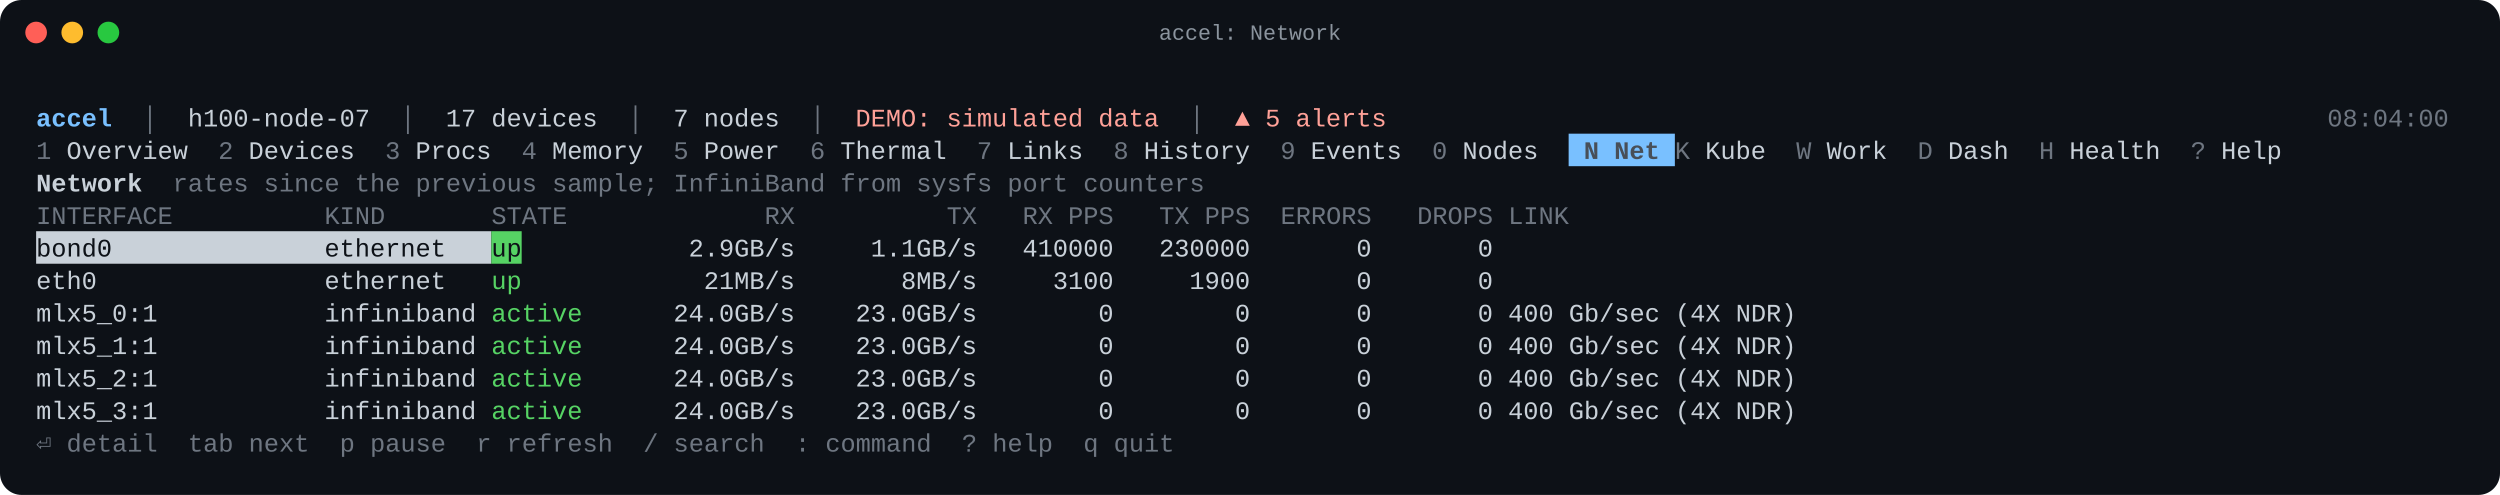
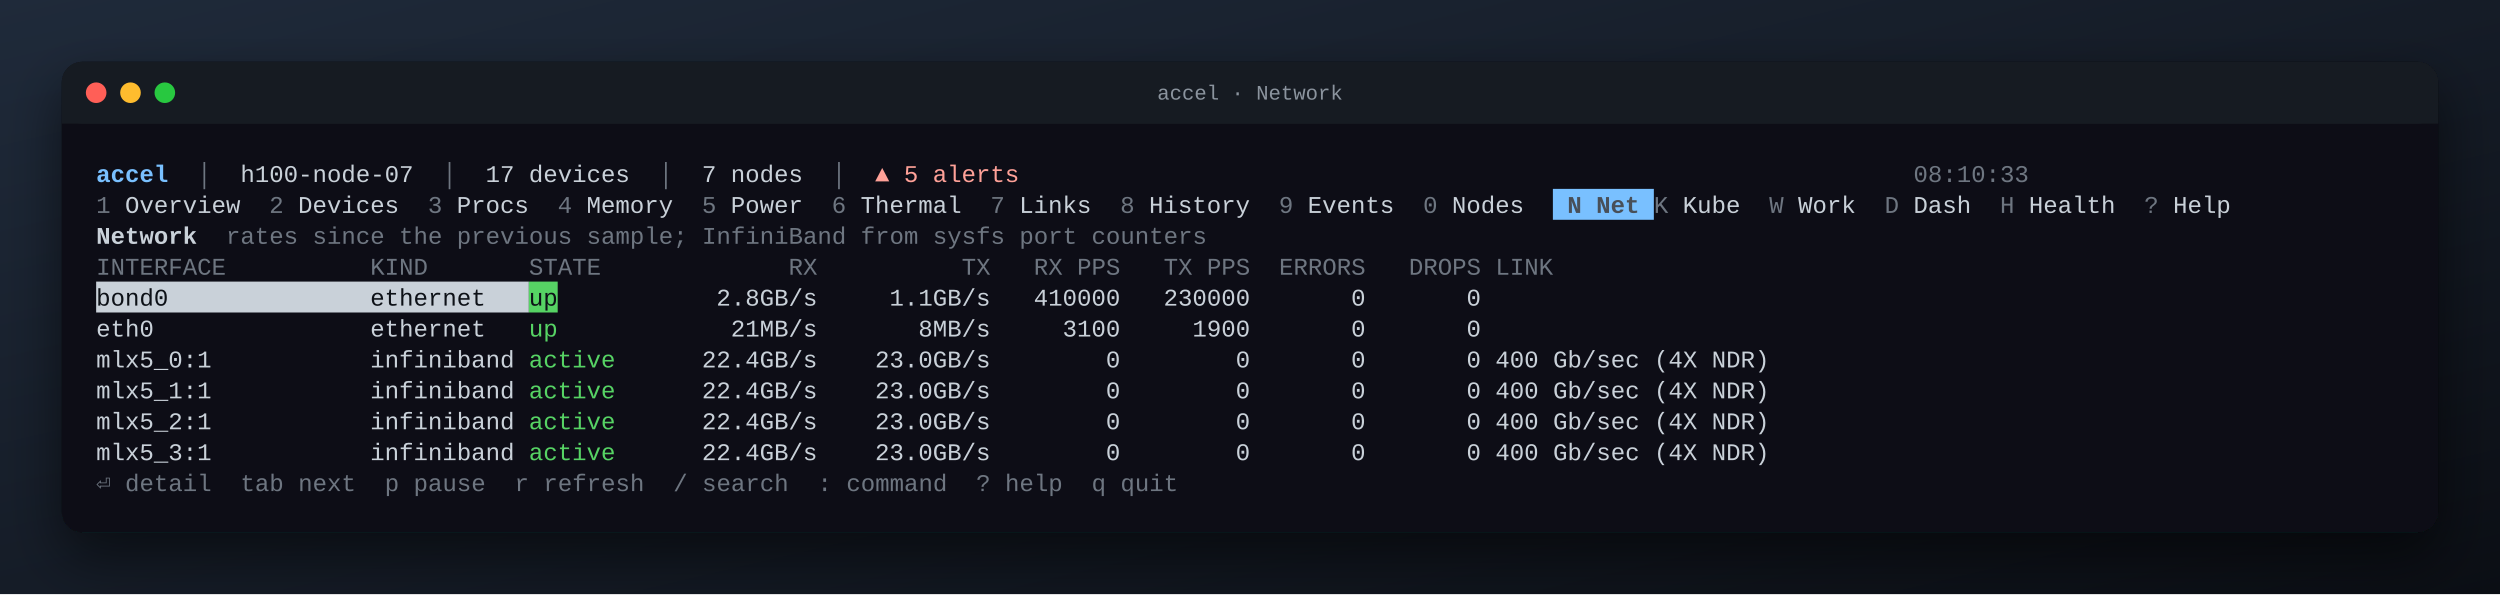
- <svg xmlns="http://www.w3.org/2000/svg" width="1384" height="274" viewBox="0 0 1384 274" font-family="JetBrains Mono, SFMono-Regular, Menlo, Consolas, Liberation Mono, monospace" font-size="14">
-   <rect width="100%" height="100%" rx="12" fill="#0d1117" />
-   <circle cx="20" cy="18" r="6" fill="#ff5f57" />
-   <circle cx="40" cy="18" r="6" fill="#febc2e" />
-   <circle cx="60" cy="18" r="6" fill="#28c840" />
-   <text x="50%" y="22" text-anchor="middle" fill="#8b949e" font-size="12">accel: Network</text>
-   <g xml:space="preserve">
+ <svg xmlns="http://www.w3.org/2000/svg" width="1456" height="346" viewBox="0 0 1456 346" font-family="JetBrains Mono, SFMono-Regular, Menlo, Consolas, Liberation Mono, monospace" font-size="14">
+   <defs>
+     <linearGradient id="desk" x1="0" y1="0" x2="1" y2="1">
+       <stop offset="0" stop-color="#1f2a3a" />
+       <stop offset="1" stop-color="#0b0e14" />
+     </linearGradient>
+     <filter id="shadow" x="-10%" y="-10%" width="120%" height="130%">
+       <feDropShadow dx="0" dy="14" stdDeviation="16" flood-color="#000" flood-opacity="0.55" />
+     </filter>
+   </defs>
+   <rect width="100%" height="100%" fill="url(#desk)" />
+   <rect x="36" y="36" width="1384" height="274" rx="12" fill="#0d1117" filter="url(#shadow)" />
+   <rect x="36" y="36" width="1384" height="36" rx="12" fill="#161b22" />
+   <rect x="36" y="60" width="1384" height="12" fill="#161b22" />
+   <circle cx="56" cy="54" r="6" fill="#ff5f57" />
+   <circle cx="76" cy="54" r="6" fill="#febc2e" />
+   <circle cx="96" cy="54" r="6" fill="#28c840" />
+   <text x="50%" y="58" text-anchor="middle" fill="#8b949e" font-size="12">accel · Network</text>
+   <g xml:space="preserve" transform="translate(36 36)">
    <text y="70.0" fill="#c9d1d9" xml:space="preserve" style="white-space:pre">
      <tspan x="20.0" fill="#79c0ff" font-weight="bold">accel</tspan>
      <tspan x="62.0" fill="#6e7681">  │  </tspan>
      <tspan x="104.0">h100-node-07</tspan>
      <tspan x="204.8" fill="#6e7681">  │  </tspan>
      <tspan x="246.8">17 devices</tspan>
      <tspan x="330.8" fill="#6e7681">  │  </tspan>
      <tspan x="372.8">7 nodes</tspan>
      <tspan x="431.6" fill="#6e7681">  │  </tspan>
-       <tspan x="473.6" fill="#ffa198">DEMO: simulated data</tspan>
-       <tspan x="641.6" fill="#6e7681">  │  </tspan>
-       <tspan x="683.6" fill="#ffa198">▲ 5 alerts</tspan>
-       <tspan x="1288.4" fill="#6e7681">08:04:00</tspan>
+       <tspan x="473.6" fill="#ffa198">▲ 5 alerts</tspan>
+       <tspan x="1078.4" fill="#6e7681">08:10:33                         </tspan>
    </text>
    <rect x="868.4" y="74.0" width="58.8" height="18.0" fill="#79c0ff" />
    <text y="88.0" fill="#c9d1d9" xml:space="preserve" style="white-space:pre">
      <tspan x="20.0" fill="#6e7681">1</tspan>
      <tspan x="28.4"> Overview  </tspan>
      <tspan x="120.8" fill="#6e7681">2</tspan>
      <tspan x="129.2"> Devices  </tspan>
      <tspan x="213.2" fill="#6e7681">3</tspan>
      <tspan x="221.6"> Procs  </tspan>
      <tspan x="288.8" fill="#6e7681">4</tspan>
      <tspan x="297.2"> Memory  </tspan>
      <tspan x="372.8" fill="#6e7681">5</tspan>
      <tspan x="381.2"> Power  </tspan>
      <tspan x="448.4" fill="#6e7681">6</tspan>
      <tspan x="456.8"> Thermal  </tspan>
      <tspan x="540.8" fill="#6e7681">7</tspan>
      <tspan x="549.2"> Links  </tspan>
      <tspan x="616.4" fill="#6e7681">8</tspan>
      <tspan x="624.8"> History  </tspan>
      <tspan x="708.8" fill="#6e7681">9</tspan>
      <tspan x="717.2"> Events  </tspan>
      <tspan x="792.8" fill="#6e7681">0</tspan>
      <tspan x="801.2"> Nodes  </tspan>
      <tspan x="868.4" fill="#484f58" font-weight="bold"> N Net </tspan>
      <tspan x="927.2" fill="#6e7681">K</tspan>
      <tspan x="935.6"> Kube  </tspan>
      <tspan x="994.4" fill="#6e7681">W</tspan>
      <tspan x="1002.8"> Work  </tspan>
      <tspan x="1061.6" fill="#6e7681">D</tspan>
      <tspan x="1070.0"> Dash  </tspan>
      <tspan x="1128.8" fill="#6e7681">H</tspan>
      <tspan x="1137.2"> Health  </tspan>
      <tspan x="1212.8" fill="#6e7681">?</tspan>
      <tspan x="1221.2"> Help  </tspan>
    </text>
    <text y="106.0" fill="#c9d1d9" xml:space="preserve" style="white-space:pre">
      <tspan x="20.0" font-weight="bold">Network</tspan>
      <tspan x="78.8" fill="#6e7681">  rates since the previous sample; InfiniBand from sysfs port counters</tspan>
    </text>
    <text y="124.0" fill="#c9d1d9" xml:space="preserve" style="white-space:pre">
      <tspan x="20.0" fill="#6e7681">INTERFACE          KIND       STATE             RX          TX   RX PPS   TX PPS  ERRORS   DROPS LINK                  </tspan>
    </text>
    <rect x="20.0" y="128.0" width="252.0" height="18.0" fill="#c9d1d9" />
    <rect x="272.0" y="128.0" width="16.8" height="18.0" fill="#56d364" />
    <text y="142.0" fill="#c9d1d9" xml:space="preserve" style="white-space:pre">
      <tspan x="20.0" fill="#0d1117">bond0              ethernet   </tspan>
      <tspan x="272.0" fill="#0d1117">up</tspan>
-       <tspan x="288.8">           2.9GB/s     1.1GB/s   410000   230000       0       0                                                                </tspan>
+       <tspan x="288.8">           2.8GB/s     1.1GB/s   410000   230000       0       0                                                                </tspan>
    </text>
    <text y="160.0" fill="#c9d1d9" xml:space="preserve" style="white-space:pre">
      <tspan x="20.0">eth0               ethernet   </tspan>
      <tspan x="272.0" fill="#56d364">up</tspan>
      <tspan x="288.8">            21MB/s       8MB/s     3100     1900       0       0                       </tspan>
    </text>
    <text y="178.0" fill="#c9d1d9" xml:space="preserve" style="white-space:pre">
      <tspan x="20.0">mlx5_0:1           infiniband </tspan>
      <tspan x="272.0" fill="#56d364">active</tspan>
-       <tspan x="322.4">      24.0GB/s    23.0GB/s        0        0       0       0 400 Gb/sec (4X NDR)   </tspan>
+       <tspan x="322.4">      22.4GB/s    23.0GB/s        0        0       0       0 400 Gb/sec (4X NDR)   </tspan>
    </text>
    <text y="196.0" fill="#c9d1d9" xml:space="preserve" style="white-space:pre">
      <tspan x="20.0">mlx5_1:1           infiniband </tspan>
      <tspan x="272.0" fill="#56d364">active</tspan>
-       <tspan x="322.4">      24.0GB/s    23.0GB/s        0        0       0       0 400 Gb/sec (4X NDR)   </tspan>
+       <tspan x="322.4">      22.4GB/s    23.0GB/s        0        0       0       0 400 Gb/sec (4X NDR)   </tspan>
    </text>
    <text y="214.0" fill="#c9d1d9" xml:space="preserve" style="white-space:pre">
      <tspan x="20.0">mlx5_2:1           infiniband </tspan>
      <tspan x="272.0" fill="#56d364">active</tspan>
-       <tspan x="322.4">      24.0GB/s    23.0GB/s        0        0       0       0 400 Gb/sec (4X NDR)   </tspan>
+       <tspan x="322.4">      22.4GB/s    23.0GB/s        0        0       0       0 400 Gb/sec (4X NDR)   </tspan>
    </text>
    <text y="232.0" fill="#c9d1d9" xml:space="preserve" style="white-space:pre">
      <tspan x="20.0">mlx5_3:1           infiniband </tspan>
      <tspan x="272.0" fill="#56d364">active</tspan>
-       <tspan x="322.4">      24.0GB/s    23.0GB/s        0        0       0       0 400 Gb/sec (4X NDR)   </tspan>
+       <tspan x="322.4">      22.4GB/s    23.0GB/s        0        0       0       0 400 Gb/sec (4X NDR)   </tspan>
    </text>
    <text y="250.0" fill="#c9d1d9" xml:space="preserve" style="white-space:pre">
      <tspan x="20.0" fill="#6e7681">⏎ detail  tab next  p pause  r refresh  / search  : command  ? help  q quit</tspan>
    </text>
  </g>
</svg>
